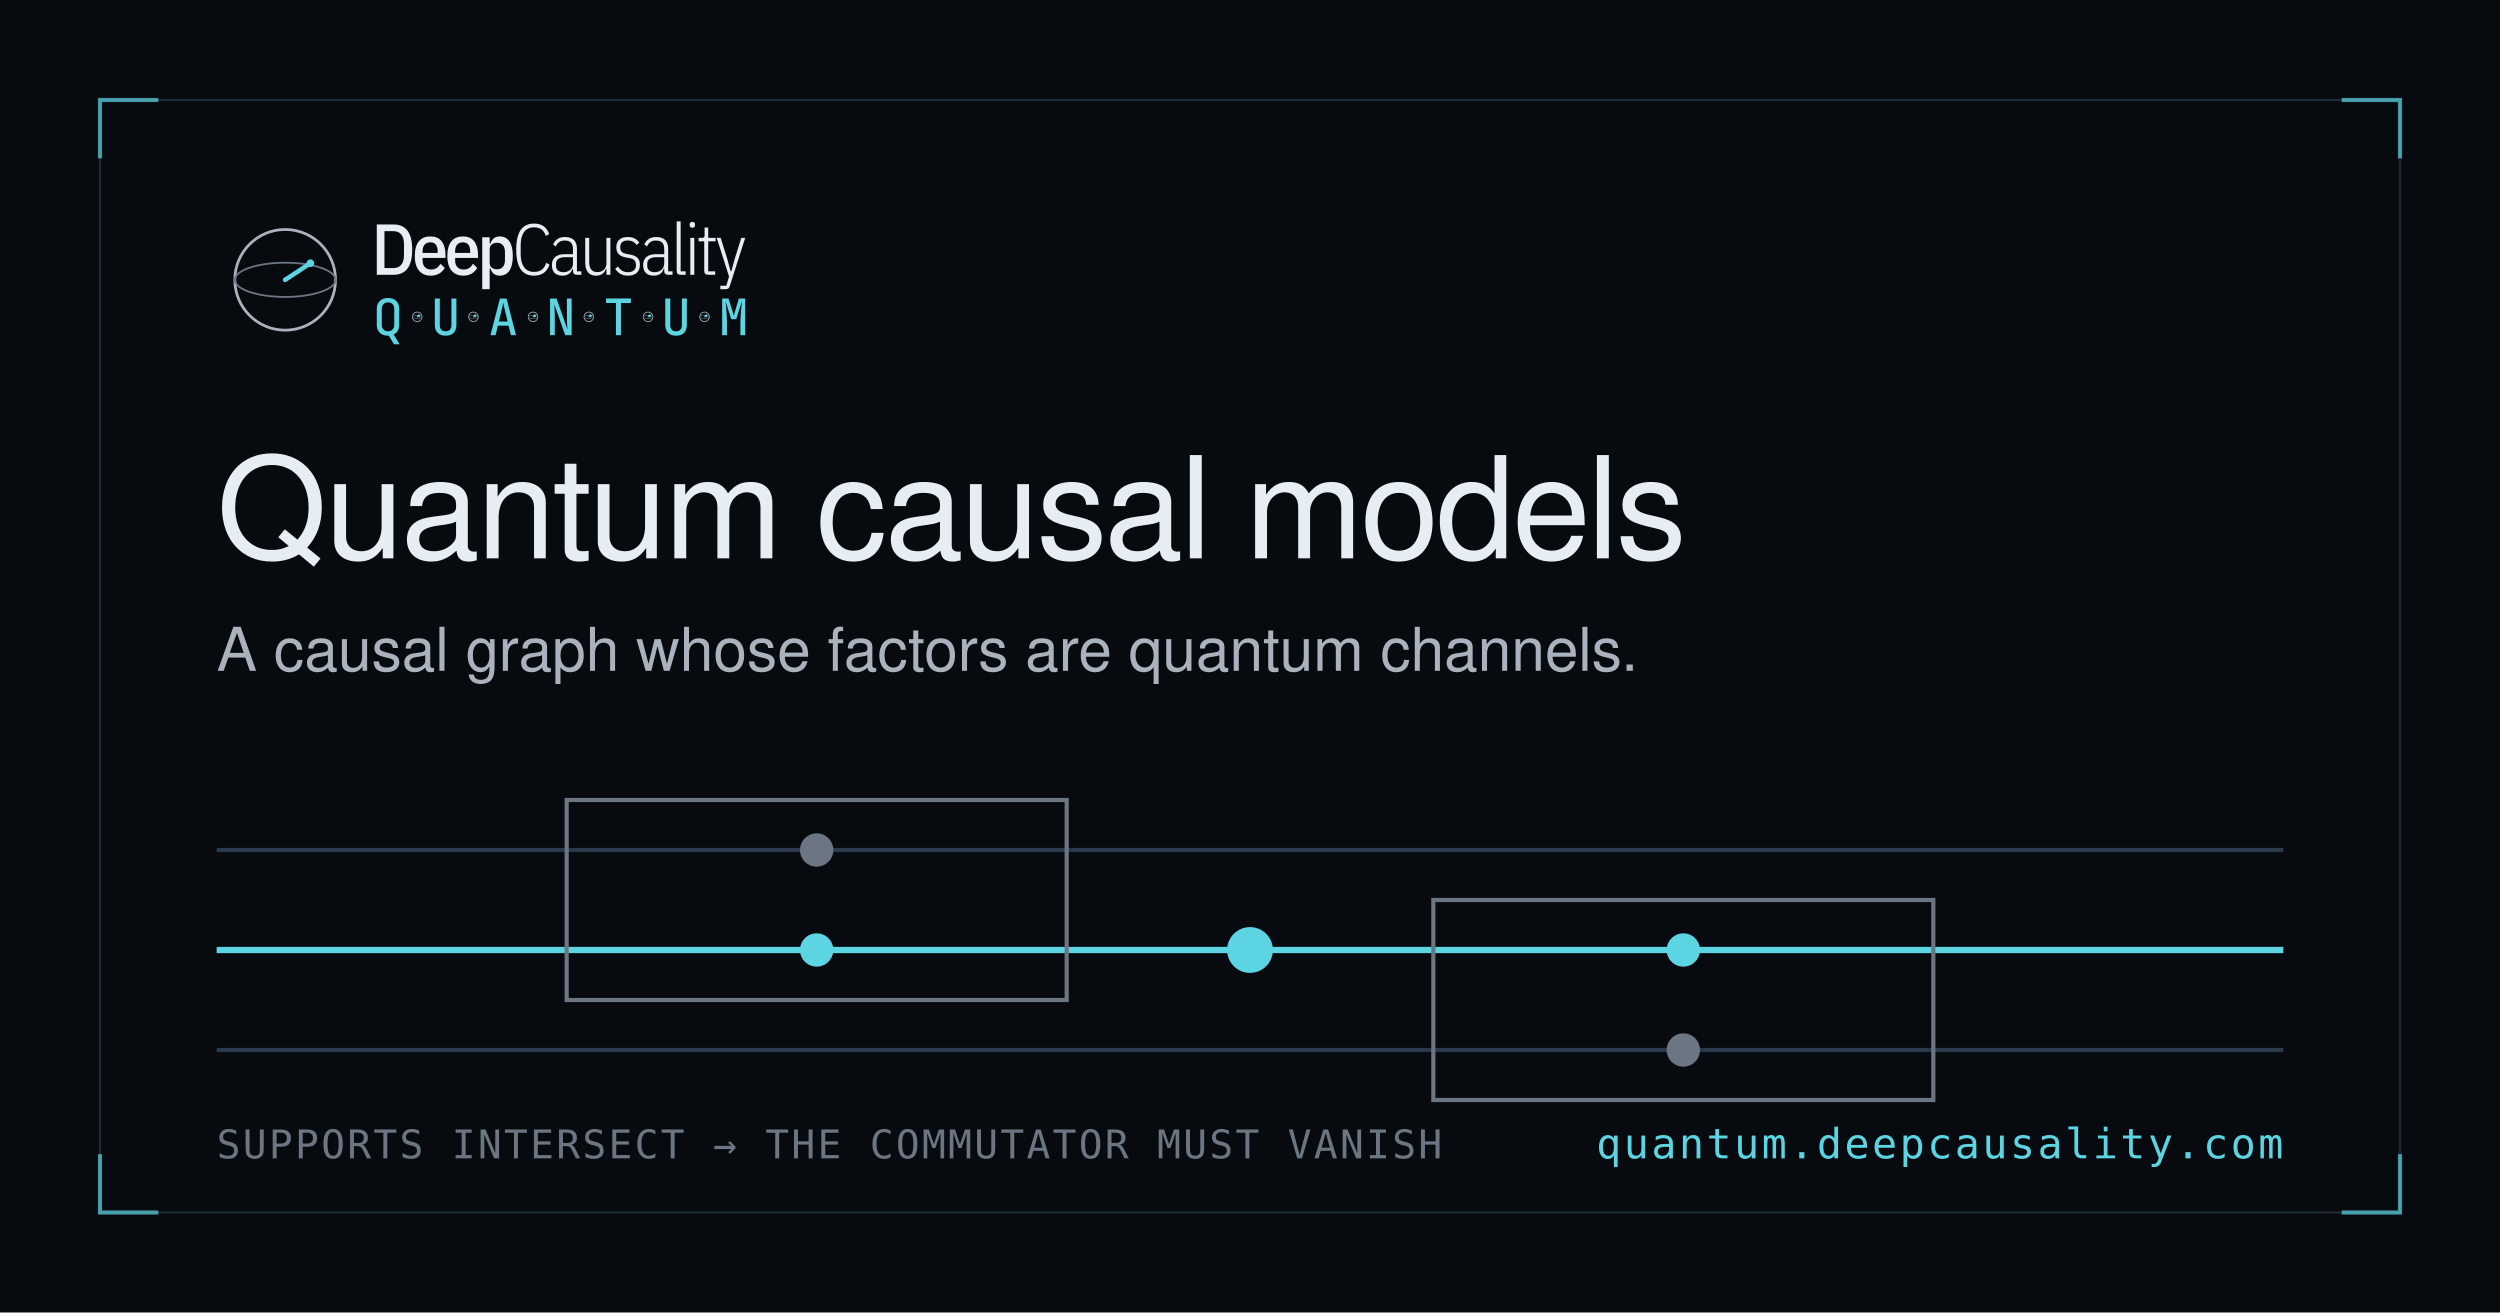
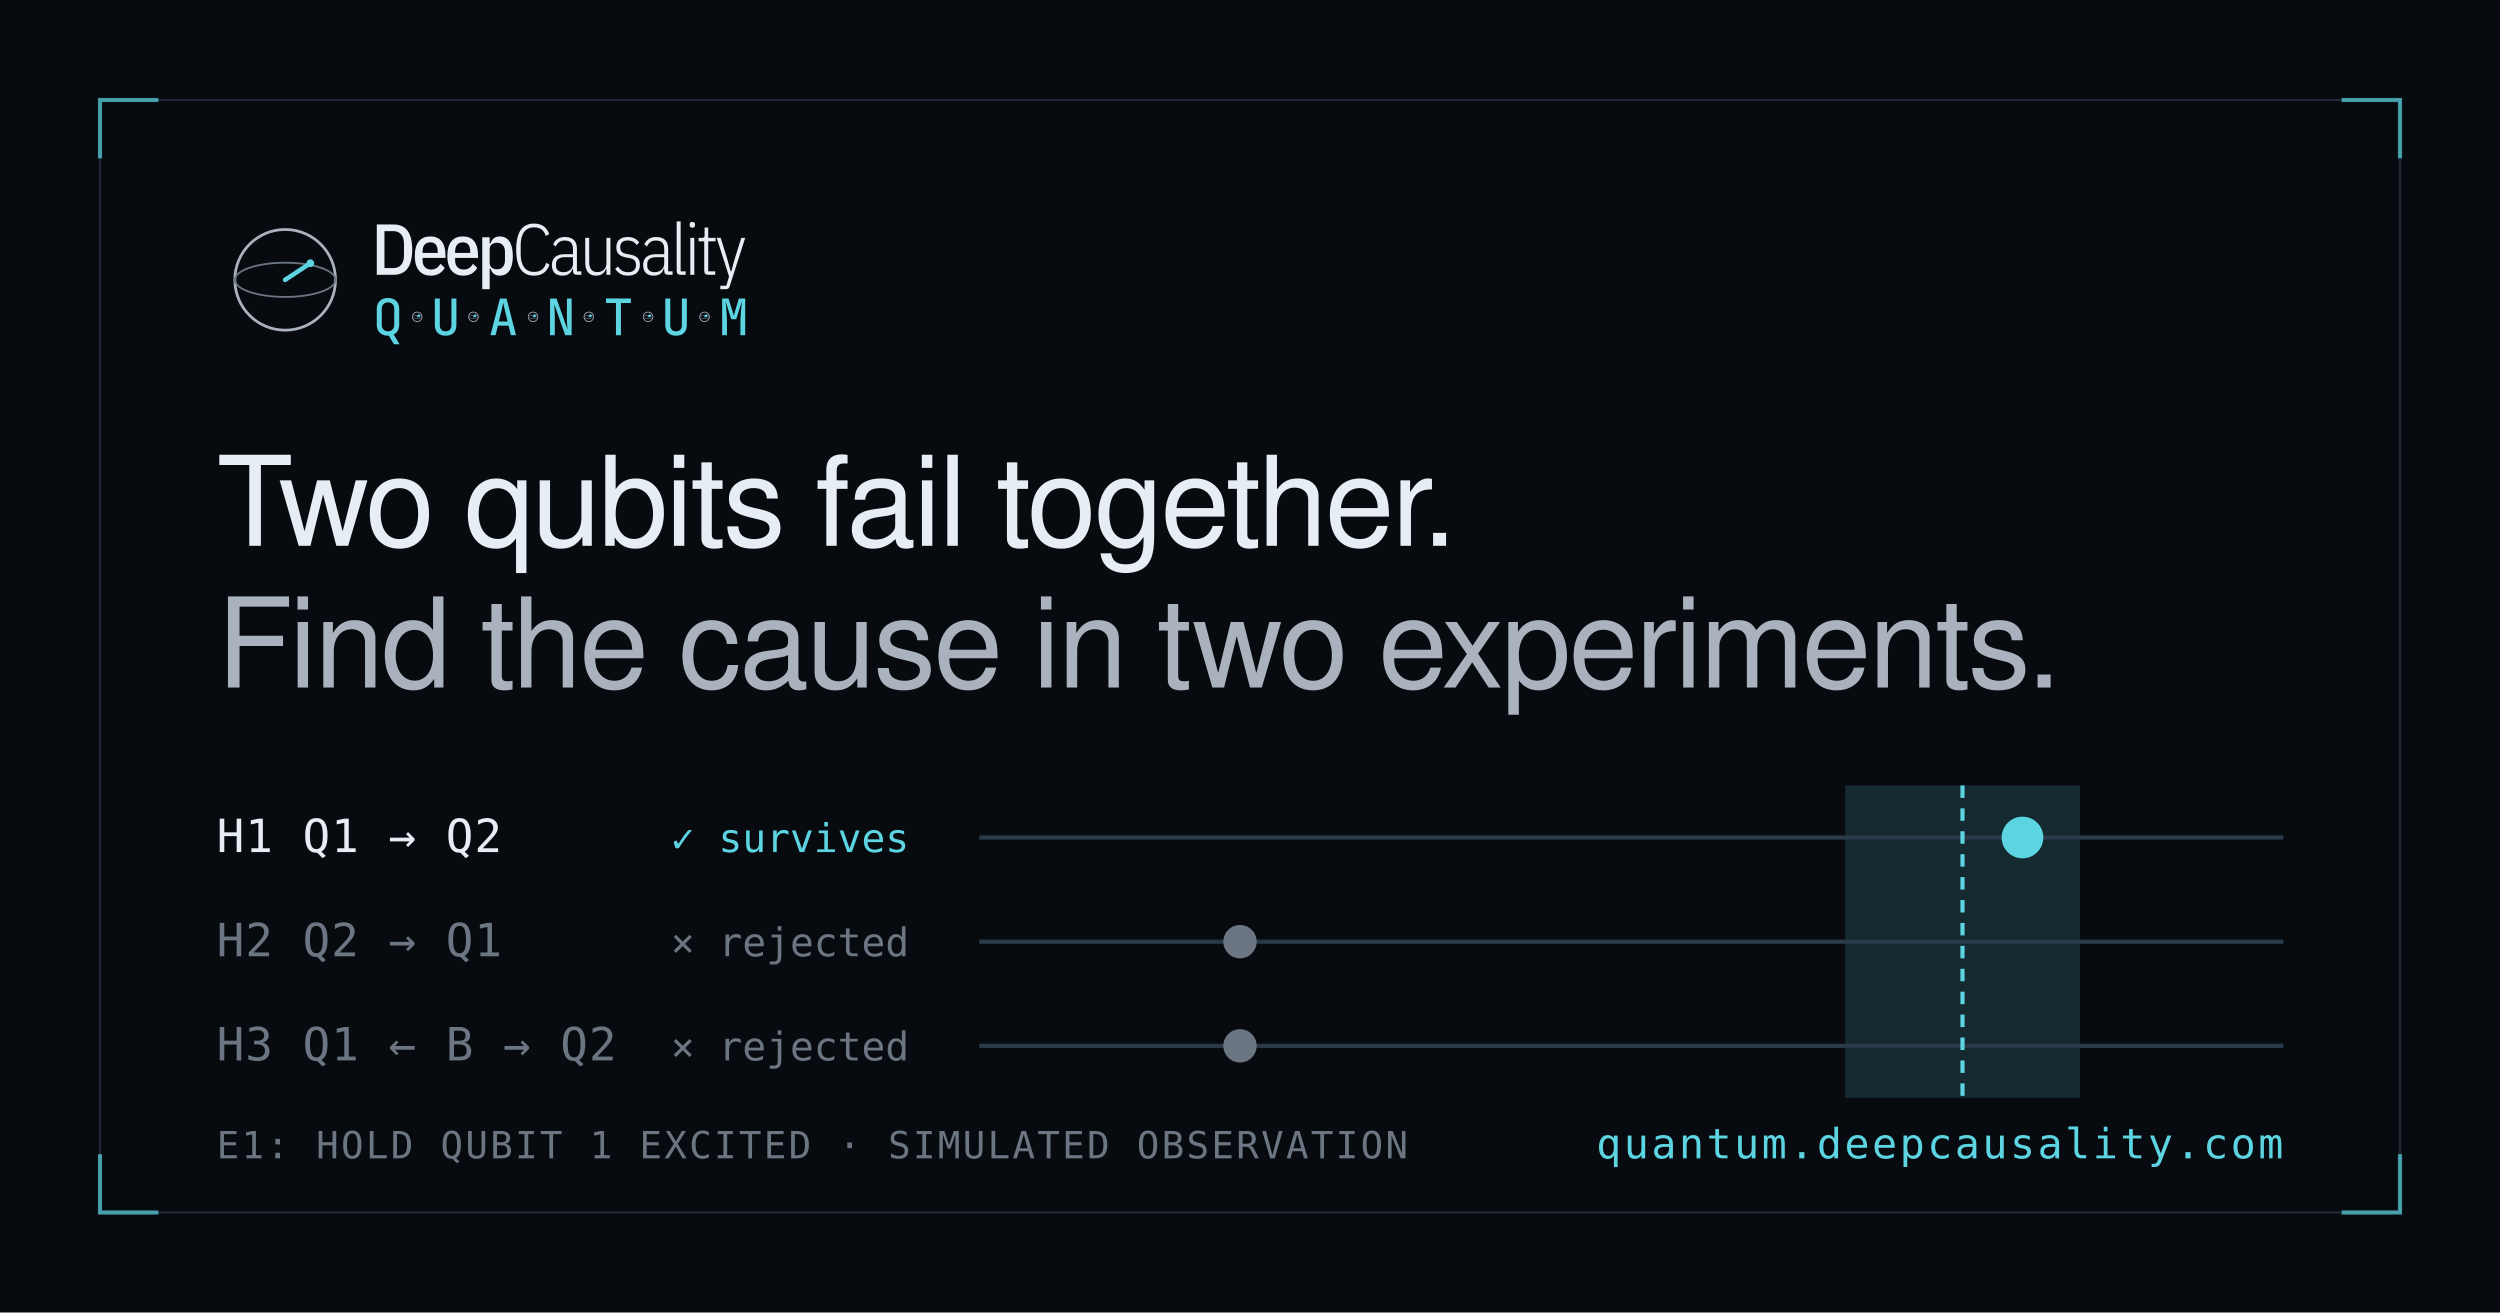
<svg xmlns="http://www.w3.org/2000/svg" width="1200" height="630" viewBox="0 0 1200 630">
  <rect width="1200" height="630" fill="#070b10" />
  <rect x="48" y="48" width="1104" height="534" fill="none" stroke="#1f2a36" stroke-width="1" />
  <path d="M48 76 L48 48 L76 48" fill="none" stroke="#5cd4e1" stroke-width="2" opacity="0.7" />
  <path d="M1124 48 L1152 48 L1152 76" fill="none" stroke="#5cd4e1" stroke-width="2" opacity="0.7" />
  <path d="M48 554 L48 582 L76 582" fill="none" stroke="#5cd4e1" stroke-width="2" opacity="0.7" />
  <path d="M1152 554 L1152 582 L1124 582" fill="none" stroke="#5cd4e1" stroke-width="2" opacity="0.7" />
  <g transform="translate(104, 100) scale(0.241636)">
    <g transform="translate(26.09 132.02)">
      <g transform="translate(0 -100.00)">
        <circle cx="110" cy="110" r="100.0" fill="none" stroke="#aab3bd" stroke-width="5.5" />
        <ellipse cx="110" cy="110" rx="100.0" ry="34.00" fill="none" stroke="#6b7682" stroke-width="3.6" />
        <circle cx="110" cy="110" r="4.68" fill="#6b7682" />
        <path d="M 110 110 L 160.0 77.0" stroke="#5cd4e1" stroke-width="9.0" stroke-linecap="round" fill="none" />
        <circle cx="160.0" cy="77.0" r="7.65" fill="#5cd4e1" />
      </g>
      <g fill="#e6edf3" transform="translate(292.00 0) scale(1.910305) translate(-155.3416 -83.67472)">
        <path d="M155.342,31.327h17.249c12.375,0,19.574,7.725,19.574,26.174s-7.2,26.174-19.574,26.174h-17.249V31.327Zm17.249,45.373c6.825,0,11.025-4.575,11.025-13.125v-12.149c0-8.55-4.2-13.125-11.025-13.125h-9.299v38.398h9.299Z" />
        <path d="M194.866,64.176c0-14.175,6.3-20.399,16.199-20.399,9.9,0,15.75,6.225,15.75,20.399v1.95h-23.849v2.475c0,6.149,3.375,9.6,8.85,9.6,4.65,0,7.575-2.175,9.675-6l4.5,4.275c-2.775,4.875-7.5,8.1-14.474,8.1-9.825,0-16.649-6.3-16.649-20.399Zm8.1-4.8v1.575h15.674v-1.575c0-6.225-2.55-9.45-7.575-9.45-5.175,0-8.1,3.225-8.1,9.45Z" />
        <path d="M228.69,64.176c0-14.175,6.3-20.399,16.199-20.399,9.9,0,15.75,6.225,15.75,20.399v1.95h-23.849v2.475c0,6.149,3.375,9.6,8.85,9.6,4.65,0,7.575-2.175,9.675-6l4.5,4.275c-2.775,4.875-7.5,8.1-14.474,8.1-9.825,0-16.649-6.3-16.649-20.399Zm8.1-4.8v1.575h15.674v-1.575c0-6.225-2.55-9.45-7.575-9.45-5.175,0-8.1,3.225-8.1,9.45Z" />
        <path d="M264.99,44.676h7.725v6.375h.9c1.275-4.575,4.875-7.275,9.45-7.275,9.149,0,13.724,7.425,13.724,20.399,0,12.974-4.575,20.399-13.724,20.399-4.575,0-8.175-2.7-9.45-7.274h-.9v21.374h-7.725V44.676Zm23.624,23.849v-8.7c0-6-3.075-9.45-8.325-9.45-4.35,0-7.575,2.475-7.575,6.45v14.7c0,3.975,3.225,6.45,7.575,6.45,5.25,0,8.325-3.45,8.325-9.45Z" />
        <path d="M300.313,57.501c0-19.5,7.125-27.074,18.524-27.074,8.325,0,12.975,3.75,15.824,10.8l-3.525,2.1c-2.025-5.925-5.55-9-12.299-9-8.7,0-13.875,6.375-13.875,18.449v9.45c0,12.075,5.175,18.449,13.875,18.449,7.125,0,10.725-3.3,12.674-9.524l3.45,2.025c-2.7,7.35-7.725,11.399-16.125,11.399-11.399,0-18.524-7.575-18.524-27.074Z" />
        <path d="M363.463,83.675c-2.7,0-4.125-1.35-4.125-4.05v-2.1h-.6c-1.275,4.425-4.95,7.05-10.199,7.05-7.2,0-11.1-3.675-11.1-11.024,0-7.275,4.575-11.325,13.574-11.325h8.325v-5.1c0-6.45-2.775-9.075-8.625-9.075-4.5,0-7.425,2.025-9.3,6.225l-2.7-2.325c1.95-4.5,6.075-7.575,12.149-7.575,8.25,0,12.6,4.125,12.6,12.299v23.399h4.575v3.6h-4.575Zm-4.125-11.549v-6.75h-8.399c-5.925,0-9.225,2.475-9.225,6.675v2.4c0,4.275,3.15,6.525,7.725,6.525,5.625,0,9.899-3.675,9.899-8.85Z" />
        <path d="M394.137,77.6h-.6c-1.425,4.35-4.875,6.975-10.35,6.975-7.049,0-11.099-4.575-11.099-13.649v-25.649h4.125v25.424c0,6.45,2.85,10.2,8.475,10.2,5.175,0,9.45-3.375,9.45-9v-26.624h4.125v38.398h-4.125v-6.075Z" />
        <path d="M403.213,77.45l2.925-2.4c2.775,4.2,5.925,5.925,10.425,5.925,5.1,0,8.325-2.55,8.325-7.35,0-4.2-1.725-6.45-6.9-7.35l-3-.525c-6.975-1.2-10.575-4.125-10.575-10.725,0-7.274,4.875-10.649,11.85-10.649,5.25,0,9.075,1.8,12,5.775l-2.7,2.475c-2.325-3.15-5.25-4.65-9.225-4.65-5.025,0-7.875,2.325-7.875,6.9,0,4.5,2.1,6.3,7.125,7.2l2.925,.525c7.275,1.275,10.425,4.425,10.425,10.649,0,7.2-4.5,11.325-12.375,11.325-6,0-10.2-2.4-13.35-7.125Z" />
        <path d="M458.336,83.675c-2.7,0-4.125-1.35-4.125-4.05v-2.1h-.6c-1.275,4.425-4.95,7.05-10.199,7.05-7.2,0-11.1-3.675-11.1-11.024,0-7.275,4.575-11.325,13.574-11.325h8.325v-5.1c0-6.45-2.775-9.075-8.625-9.075-4.5,0-7.425,2.025-9.3,6.225l-2.7-2.325c1.95-4.5,6.075-7.575,12.149-7.575,8.25,0,12.6,4.125,12.6,12.299v23.399h4.575v3.6h-4.575Zm-4.125-11.549v-6.75h-8.399c-5.925,0-9.225,2.475-9.225,6.675v2.4c0,4.275,3.149,6.525,7.725,6.525,5.625,0,9.899-3.675,9.899-8.85Z" />
        <path d="M471.536,83.675c-3.075,0-4.35-1.275-4.35-4.35V28.177h4.125v51.898h5.175v3.6h-4.95Z" />
        <path d="M480.686,32.227v-1.05c0-1.5,.825-2.475,2.775-2.475,1.95,0,2.775,.975,2.775,2.475v1.05c0,1.5-.825,2.475-2.775,2.475-1.95,0-2.775-.975-2.775-2.475Zm.675,13.049h4.125v38.398h-4.125V45.276Z" />
        <path d="M500.26,83.675c-3.075,0-4.425-1.275-4.425-4.35v-30.449h-5.925v-3.6h3.975c1.875,0,2.325-.975,2.325-2.85v-7.875h3.75v10.725h7.65v3.6h-7.65v31.199h7.275v3.6h-6.975Z" />
        <path d="M534.383,45.276h4.05l-15.899,49.723c-.9,2.925-1.875,3.675-4.95,3.675h-5.025v-3.6h6.225l2.85-9.6-12.824-40.198h4.125l6.675,21.299,3.75,13.5h.6l3.75-13.5,6.675-21.299Z" />
      </g>
      <path transform="translate(284.31 120.00) scale(0.099863 -0.099863)" d="M418.7 -180.0 310.9 -1.9 324.1 -9.0Q320.1 -9.0 313.8 -9.5Q307.5 -10.0 300.0 -10.0Q232.2 -10.0 182.1 16.7Q131.9 43.3 104.4 92.0Q77.0 140.8 77.0 205.8V524.2Q77.0 590.4 104.4 638.5Q131.9 686.7 182.1 713.3Q232.2 740.0 300.0 740.0Q368.6 740.0 418.4 713.3Q468.1 686.7 495.6 638.5Q523.0 590.2 523.0 524.2V205.8Q523.0 139.1 494.2 89.1Q465.5 39.2 412.6 14.1L530.5 -180.0ZM300.0 77.7Q357.2 77.7 390.6 112.6Q424.0 147.5 424.0 205.8V524.2Q424.0 583.5 390.4 618.0Q356.7 652.5 300.0 652.5Q243.4 652.5 209.7 618.0Q176.0 583.5 176.0 524.2V205.8Q176.0 147.5 209.5 112.6Q243.0 77.7 300.0 77.7Z" fill="#5cd4e1" />
      <path transform="translate(398.76 120.00) scale(0.099863 -0.099863)" d="M300.0 -10.0Q196.6 -10.0 141.1 47.0Q85.5 104.1 85.5 202.1V730.0H184.5V202.3Q184.5 144.4 213.1 110.9Q241.7 77.5 300.0 77.5Q357.3 77.5 386.4 110.9Q415.5 144.4 415.5 202.3V730.0H514.5V202.1Q514.5 103.4 459.4 46.7Q404.2 -10.0 300.0 -10.0Z" fill="#5cd4e1" />
      <path transform="translate(513.20 120.00) scale(0.099863 -0.099863)" d="M46.2 0.0 234.6 730.0H366.0L553.8 0.0H453.4L407.4 189.6H193.5L147.4 0.0ZM212.5 272.3H387.3L334.5 489.9Q319.8 550.0 311.1 592.2Q302.3 634.3 300.0 648.5Q297.7 634.3 289.1 592.2Q280.5 550.1 265.7 490.9Z" fill="#5cd4e1" />
      <path transform="translate(627.65 120.00) scale(0.099863 -0.099863)" d="M85.5 0.0V730.0H213.8L431.6 114.0Q429.5 140.8 426.8 179.1Q424.0 217.4 422.4 259.1Q420.7 300.8 420.7 336.5V730.0H514.5V0.0H386.2L169.5 616.0Q171.7 590.8 173.8 553.2Q176.0 515.5 177.6 474.4Q179.3 433.2 179.3 396.5V0.0Z" fill="#5cd4e1" />
      <path transform="translate(742.09 120.00) scale(0.099863 -0.099863)" d="M250.5 0.0V640.1H52.7V730.8H547.3V640.1H349.5V0.0Z" fill="#5cd4e1" />
      <path transform="translate(856.54 120.00) scale(0.099863 -0.099863)" d="M300.0 -10.0Q196.6 -10.0 141.1 47.0Q85.5 104.1 85.5 202.1V730.0H184.5V202.3Q184.5 144.4 213.1 110.9Q241.7 77.5 300.0 77.5Q357.3 77.5 386.4 110.9Q415.5 144.4 415.5 202.3V730.0H514.5V202.1Q514.5 103.4 459.4 46.7Q404.2 -10.0 300.0 -10.0Z" fill="#5cd4e1" />
      <path transform="translate(970.98 120.00) scale(0.099863 -0.099863)" d="M70.9 0.0V730.0H196.6L271.2 494.9Q282.2 462.3 290.7 431.5Q299.2 400.7 302.7 384.6Q307.1 400.7 314.7 431.5Q322.3 462.3 332.3 495.8L403.4 730.0H529.1V0.0H433.7V255.2Q433.7 300.9 436.7 357.6Q439.6 414.2 444.4 473.0Q449.3 531.7 454.7 585.0Q460.1 638.4 464.1 678.2L351.3 318.5H251.4L137.1 678.2Q142.1 639.5 147.1 588.0Q152.1 536.5 156.2 478.7Q160.3 420.9 163.3 363.2Q166.3 305.4 166.3 255.2V0.0Z" fill="#5cd4e1" />
      <g>
        <circle cx="372.29" cy="83.55" r="9.48" fill="none" stroke="#aab3bd" stroke-width="1.58" />
        <ellipse cx="372.29" cy="83.55" rx="9.48" ry="3.22" fill="none" stroke="#6b7682" stroke-width="1.18" />
        <path d="M 372.29 83.55 L 375.51 81.47" stroke="#5cd4e1" stroke-width="1.84" stroke-linecap="round" fill="none" />
        <circle cx="375.51" cy="81.47" r="2.76" fill="#5cd4e1" />
      </g>
      <g>
        <circle cx="483.98" cy="83.55" r="9.48" fill="none" stroke="#aab3bd" stroke-width="1.58" />
        <ellipse cx="483.98" cy="83.55" rx="9.48" ry="3.22" fill="none" stroke="#6b7682" stroke-width="1.18" />
        <path d="M 483.98 83.55 L 487.20 81.47" stroke="#5cd4e1" stroke-width="1.84" stroke-linecap="round" fill="none" />
        <circle cx="487.20" cy="81.47" r="2.76" fill="#5cd4e1" />
      </g>
      <g>
        <circle cx="602.35" cy="83.55" r="9.48" fill="none" stroke="#aab3bd" stroke-width="1.58" />
        <ellipse cx="602.35" cy="83.55" rx="9.48" ry="3.22" fill="none" stroke="#6b7682" stroke-width="1.18" />
        <path d="M 602.35 83.55 L 605.57 81.47" stroke="#5cd4e1" stroke-width="1.84" stroke-linecap="round" fill="none" />
        <circle cx="605.57" cy="81.47" r="2.76" fill="#5cd4e1" />
      </g>
      <g>
        <circle cx="713.19" cy="83.55" r="9.48" fill="none" stroke="#aab3bd" stroke-width="1.58" />
        <ellipse cx="713.19" cy="83.55" rx="9.48" ry="3.22" fill="none" stroke="#6b7682" stroke-width="1.18" />
        <path d="M 713.19 83.55 L 716.41 81.47" stroke="#5cd4e1" stroke-width="1.84" stroke-linecap="round" fill="none" />
        <circle cx="716.41" cy="81.47" r="2.76" fill="#5cd4e1" />
      </g>
      <g>
        <circle cx="830.91" cy="83.55" r="9.48" fill="none" stroke="#aab3bd" stroke-width="1.58" />
        <ellipse cx="830.91" cy="83.55" rx="9.48" ry="3.22" fill="none" stroke="#6b7682" stroke-width="1.18" />
        <path d="M 830.91 83.55 L 834.13 81.47" stroke="#5cd4e1" stroke-width="1.84" stroke-linecap="round" fill="none" />
        <circle cx="834.13" cy="81.47" r="2.76" fill="#5cd4e1" />
      </g>
      <g>
        <circle cx="942.99" cy="83.55" r="9.48" fill="none" stroke="#aab3bd" stroke-width="1.58" />
        <ellipse cx="942.99" cy="83.55" rx="9.48" ry="3.22" fill="none" stroke="#6b7682" stroke-width="1.18" />
        <path d="M 942.99 83.55 L 946.21 81.47" stroke="#5cd4e1" stroke-width="1.84" stroke-linecap="round" fill="none" />
        <circle cx="946.21" cy="81.47" r="2.76" fill="#5cd4e1" />
      </g>
    </g>
  </g>
-   <text x="104" y="268" font-family="Helvetica Neue, Helvetica, Arial, sans-serif" font-size="68" font-weight="500" fill="#e6edf3" letter-spacing="-1.4">
-     Quantum causal models
+   <text x="104" y="262" font-family="Helvetica Neue, Helvetica, Arial, sans-serif" font-size="60" font-weight="500" fill="#e6edf3" letter-spacing="-1.2">
+     Two qubits fail together.
  </text>
-   <text x="104" y="322" font-family="Helvetica Neue, Helvetica, Arial, sans-serif" font-size="29" fill="#aab3bd">
-     A causal graph whose factors are quantum channels.
+   <text x="104" y="330" font-family="Helvetica Neue, Helvetica, Arial, sans-serif" font-size="60" font-weight="500" fill="#aab3bd" letter-spacing="-1.2">
+     Find the cause in two experiments.
  </text>
-   <g transform="translate(104, 384)">
-     <line x1="0" y1="24" x2="992" y2="24" stroke="#2a3a4a" stroke-width="2" />
-     <line x1="0" y1="72" x2="992" y2="72" stroke="#5cd4e1" stroke-width="3" />
-     <line x1="0" y1="120" x2="992" y2="120" stroke="#2a3a4a" stroke-width="2" />
-     <rect x="168" y="0" width="240" height="96" fill="none" stroke="#6b7682" stroke-width="2" />
-     <rect x="584" y="48" width="240" height="96" fill="none" stroke="#6b7682" stroke-width="2" />
-     <circle cx="288" cy="24" r="8" fill="#6b7682" />
-     <circle cx="288" cy="72" r="8" fill="#5cd4e1" />
-     <circle cx="496" cy="72" r="11" fill="#5cd4e1" />
-     <circle cx="704" cy="72" r="8" fill="#5cd4e1" />
-     <circle cx="704" cy="120" r="8" fill="#6b7682" />
-   </g>
-   <text x="104" y="556" font-family="Menlo, monospace" font-size="19" letter-spacing="1.1" fill="#6b7682">
-     SUPPORTS INTERSECT → THE COMMUTATOR MUST VANISH
+   <rect x="885.7" y="377" width="112.7" height="50" fill="#5cd4e1" opacity="0.16" />
+   <line x1="470" y1="402" x2="1096" y2="402" stroke="#2a3a4a" stroke-width="2" />
+   <text x="104" y="409" font-family="Menlo, monospace" font-size="22" letter-spacing="0.5" fill="#e6edf3">H1  Q1 → Q2</text>
+   <text x="322" y="409" font-family="Menlo, monospace" font-size="19" fill="#5cd4e1">✓ survives</text>
+   <circle cx="970.8" cy="402" r="10" fill="#5cd4e1" />
+   <rect x="885.7" y="427" width="112.7" height="50" fill="#5cd4e1" opacity="0.16" />
+   <line x1="470" y1="452" x2="1096" y2="452" stroke="#2a3a4a" stroke-width="2" />
+   <text x="104" y="459" font-family="Menlo, monospace" font-size="22" letter-spacing="0.5" fill="#6b7682">H2  Q2 → Q1</text>
+   <text x="322" y="459" font-family="Menlo, monospace" font-size="19" fill="#6b7682">× rejected</text>
+   <circle cx="595.2" cy="452" r="8" fill="#6b7682" />
+   <rect x="885.7" y="477" width="112.7" height="50" fill="#5cd4e1" opacity="0.16" />
+   <line x1="470" y1="502" x2="1096" y2="502" stroke="#2a3a4a" stroke-width="2" />
+   <text x="104" y="509" font-family="Menlo, monospace" font-size="22" letter-spacing="0.5" fill="#6b7682">H3  Q1 ← B → Q2</text>
+   <text x="322" y="509" font-family="Menlo, monospace" font-size="19" fill="#6b7682">× rejected</text>
+   <circle cx="595.2" cy="502" r="8" fill="#6b7682" />
+   <line x1="942.0" y1="377" x2="942.0" y2="527" stroke="#5cd4e1" stroke-width="2" stroke-dasharray="6 5" />
+   <text x="104" y="556" font-family="Menlo, monospace" font-size="18" letter-spacing="1.1" fill="#6b7682">
+     E1: HOLD QUBIT 1 EXCITED · SIMULATED OBSERVATION
  </text>
  <text x="1096" y="556" text-anchor="end" font-family="Menlo, monospace" font-size="20" letter-spacing="1.2" fill="#5cd4e1">
    quantum.deepcausality.com
  </text>
</svg>
